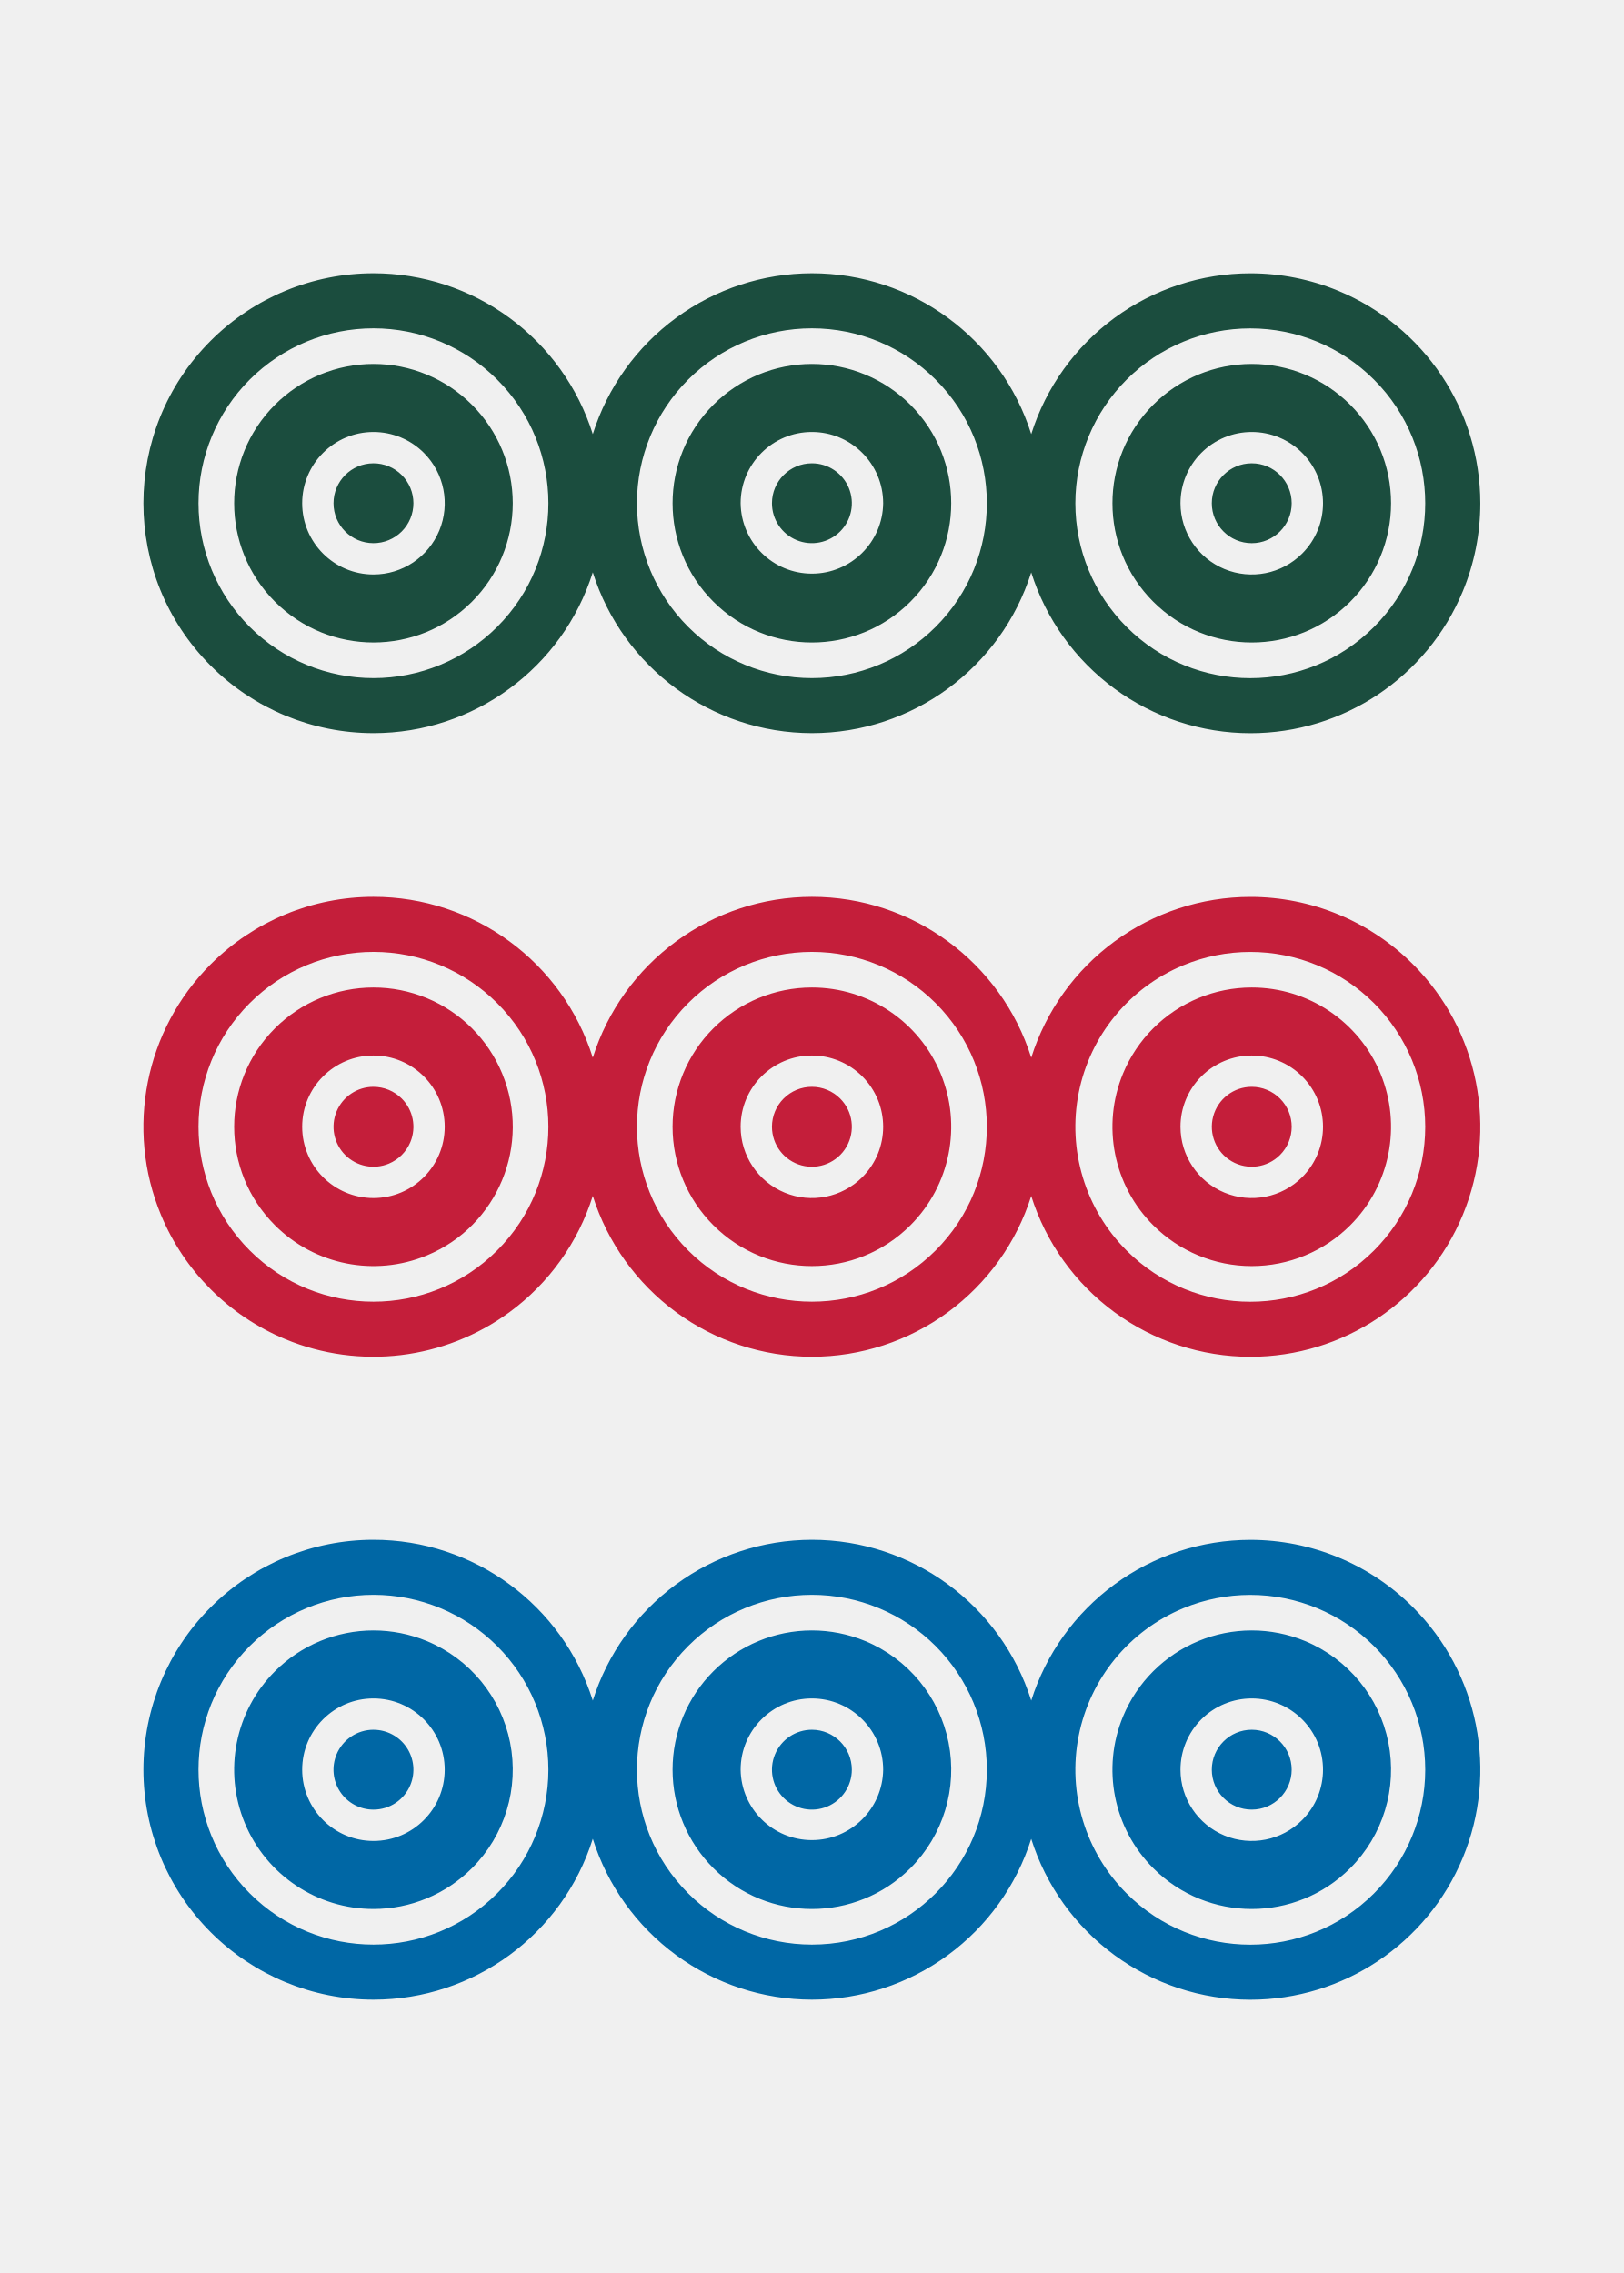
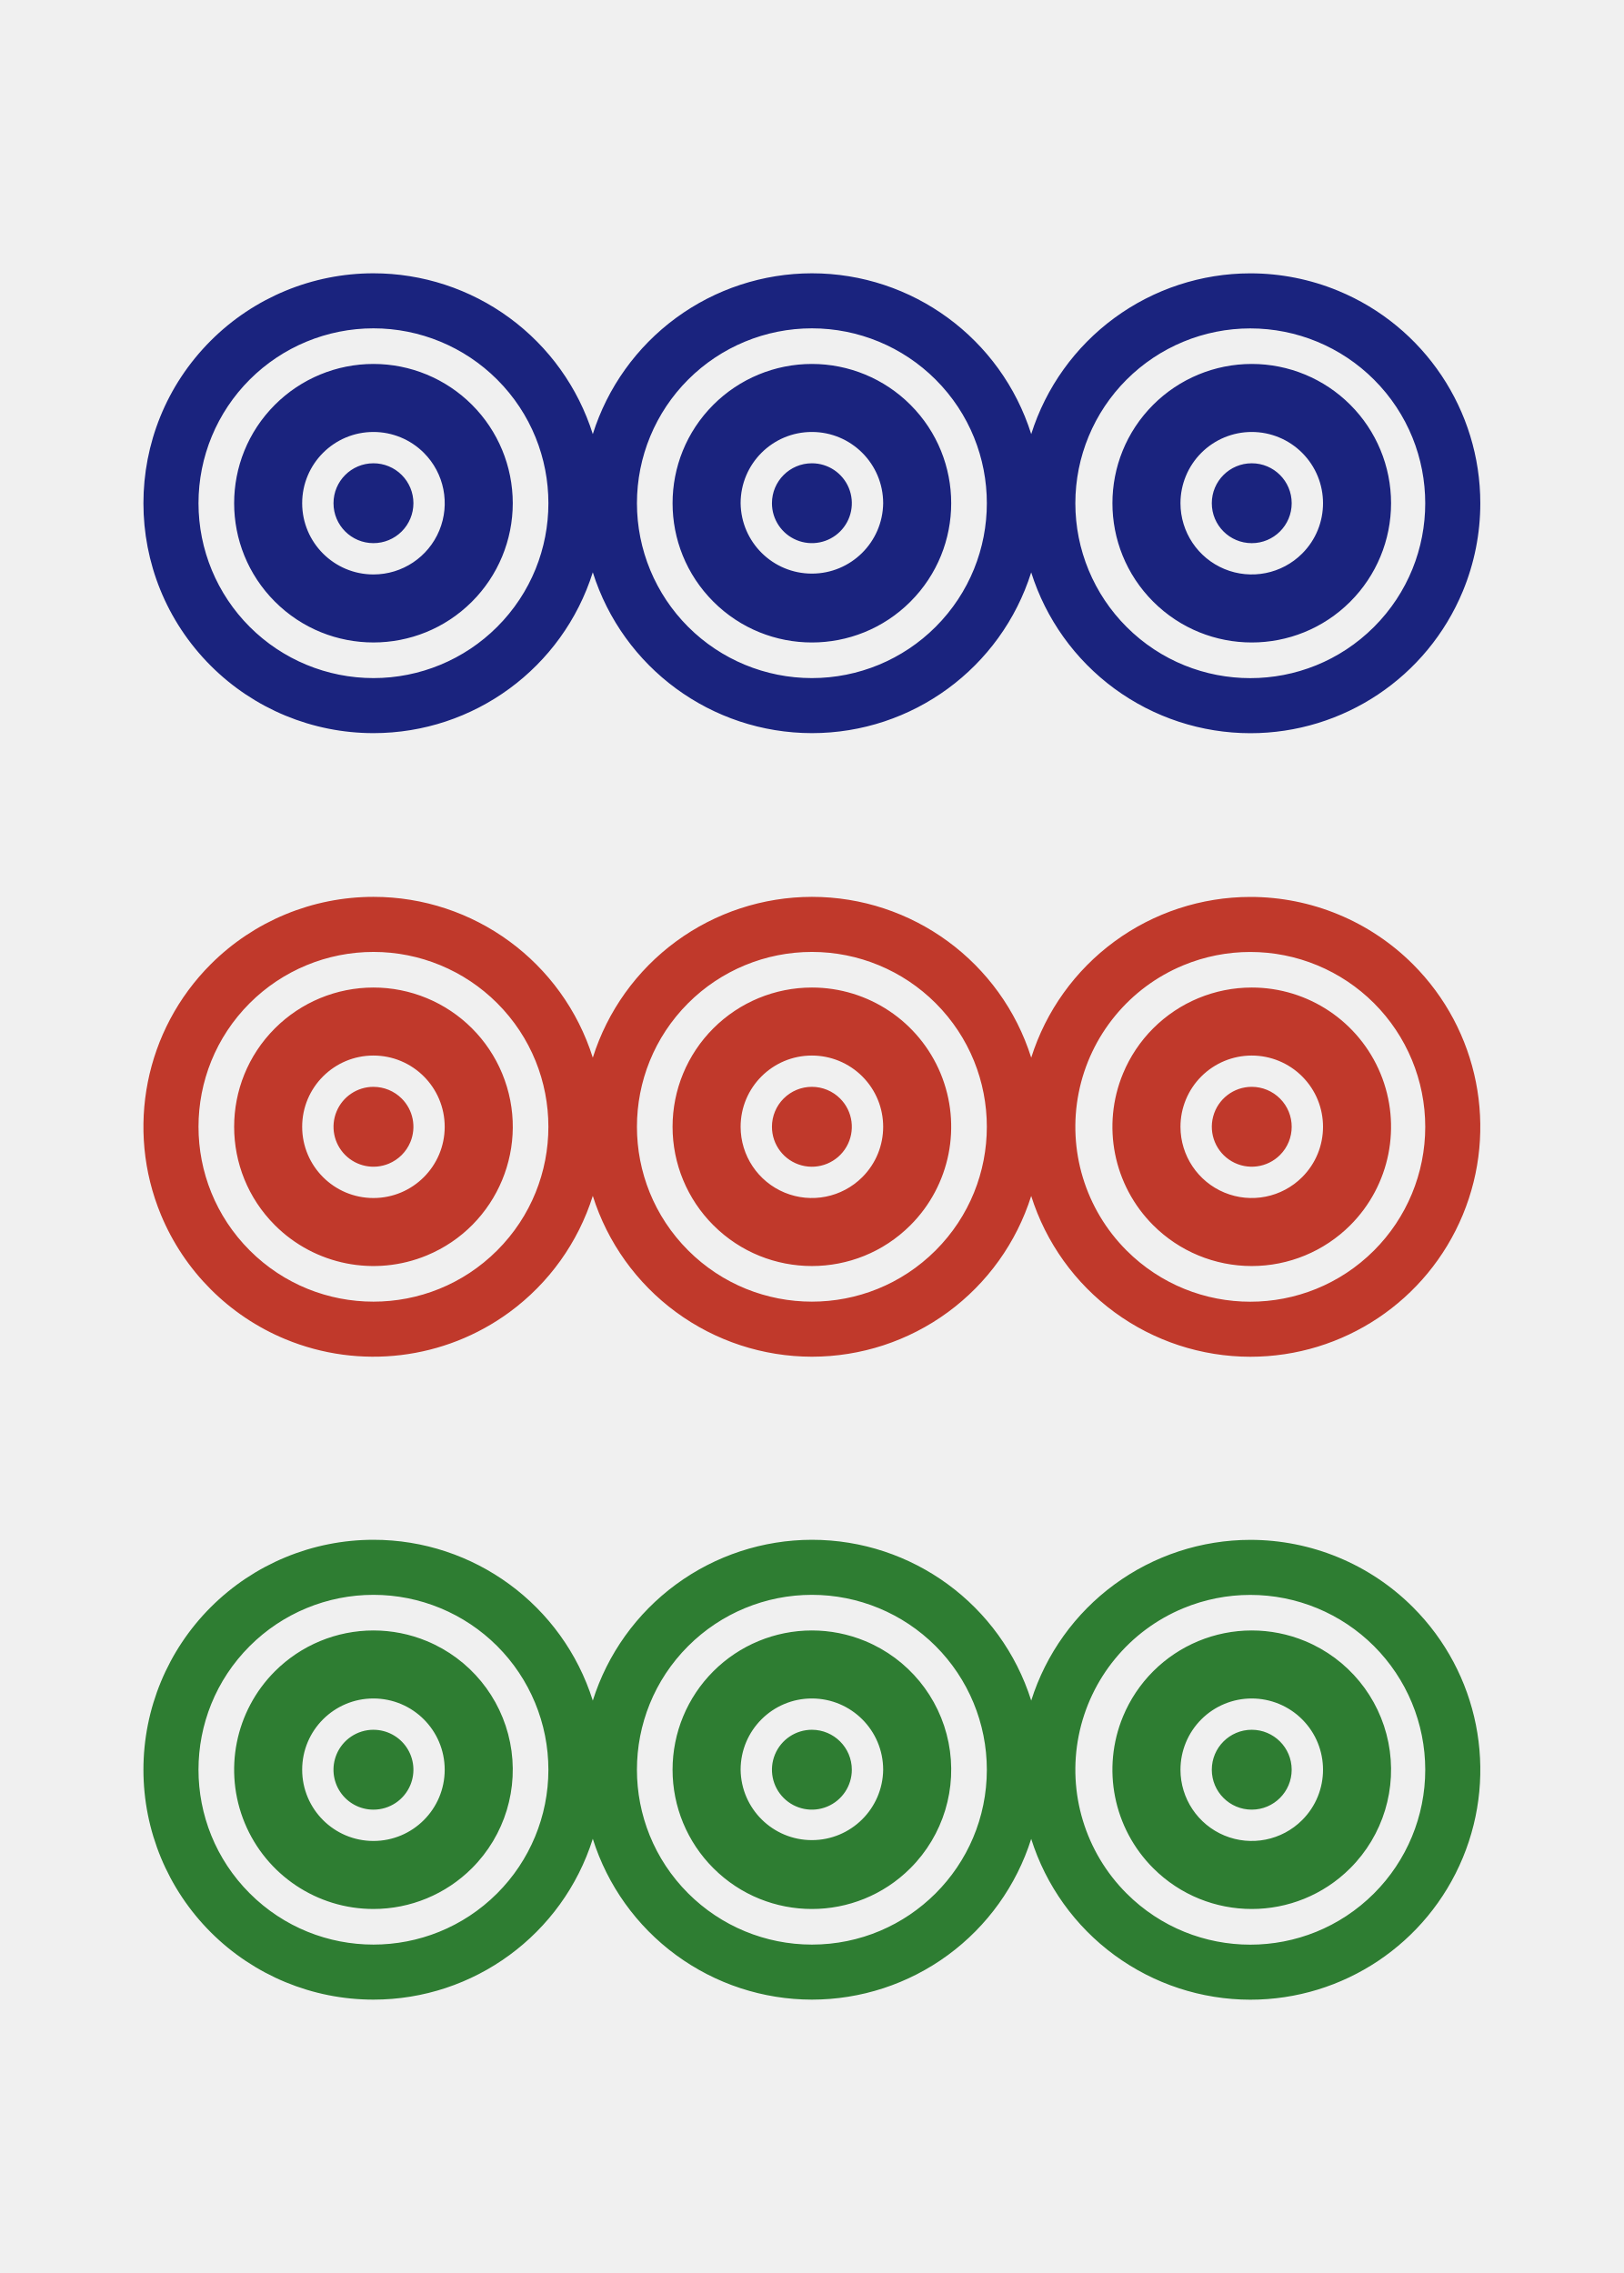
<svg xmlns="http://www.w3.org/2000/svg" width="300" height="420" fill="none">
  <g clip-path="url(#a)">
-     <path d="M68.998 165.719a42.515 42.515 0 0 0-30.052 12.444 42.482 42.482 0 0 0-9.212 46.3 42.483 42.483 0 0 0 23 22.993 42.498 42.498 0 0 0 41.393-4.994 42.485 42.485 0 0 0 15.398-21.49 42.476 42.476 0 0 0 15.378 21.476 42.506 42.506 0 0 0 25.101 8.243 42.515 42.515 0 0 0 25.121-8.224 42.487 42.487 0 0 0 15.398-21.478 42.473 42.473 0 0 0 15.38 21.471 42.507 42.507 0 0 0 25.099 8.239 42.497 42.497 0 0 0 39.264-26.227 42.477 42.477 0 0 0-9.213-46.298 42.506 42.506 0 0 0-30.051-12.442 42.508 42.508 0 0 0-25.095 8.236 42.485 42.485 0 0 0-15.38 21.465A42.49 42.49 0 0 0 150 165.719a42.513 42.513 0 0 0-25.098 8.241 42.476 42.476 0 0 0-15.377 21.473 42.492 42.492 0 0 0-40.527-29.714zm0 10.175a32.33 32.33 0 0 1 22.856 9.463 32.306 32.306 0 0 1 0 45.695 32.327 32.327 0 0 1-45.712 0 32.304 32.304 0 0 1 0-45.695 32.331 32.331 0 0 1 22.856-9.463zm81.006 0a32.329 32.329 0 0 1 22.856 9.463 32.304 32.304 0 0 1 0 45.695 32.33 32.33 0 0 1-45.712 0 32.303 32.303 0 0 1 0-45.695 32.332 32.332 0 0 1 22.856-9.463zm80.998.008a32.338 32.338 0 0 1 22.858 9.465 32.325 32.325 0 0 1 9.466 22.851 32.305 32.305 0 0 1-9.468 22.847 32.33 32.33 0 0 1-45.712 0 32.309 32.309 0 0 1 10.486-52.703 32.333 32.333 0 0 1 12.37-2.46zm-162.004 6.572a25.743 25.743 0 0 0-18.2 7.538 25.725 25.725 0 0 0 0 36.386 25.747 25.747 0 0 0 28.05 5.579 25.731 25.731 0 0 0 13.931-33.619 25.727 25.727 0 0 0-13.93-13.926 25.75 25.75 0 0 0-9.851-1.958zm81.006 0a25.749 25.749 0 0 0-18.201 7.536 25.717 25.717 0 0 0 0 36.389 25.75 25.75 0 0 0 36.403 0 25.735 25.735 0 0 0 5.58-28.041 25.737 25.737 0 0 0-23.782-15.884zm81.267 0a25.754 25.754 0 0 0-18.202 7.536 25.718 25.718 0 0 0-5.579 8.348 25.717 25.717 0 0 0 5.579 28.041 25.738 25.738 0 0 0 18.202 7.537 25.755 25.755 0 0 0 18.202-7.537 25.735 25.735 0 0 0 5.58-28.041 25.737 25.737 0 0 0-23.782-15.884zM68.998 195.041a13.163 13.163 0 1 1 0 26.328 13.17 13.17 0 0 1-13.17-13.164 13.162 13.162 0 0 1 13.17-13.164zm81.006 0c3.493 0 6.843 1.387 9.312 3.855a13.16 13.16 0 0 1 0 18.617 13.17 13.17 0 0 1-22.481-9.308 13.165 13.165 0 0 1 13.169-13.164zm81.267 0c3.493 0 6.842 1.387 9.312 3.855a13.16 13.16 0 0 1 0 18.617 13.17 13.17 0 0 1-22.481-9.308 13.16 13.16 0 0 1 3.857-9.309 13.174 13.174 0 0 1 9.312-3.855zm-162.273 5.782a7.38 7.38 0 1 0 2.825 14.199 7.392 7.392 0 0 0 3.997-3.993 7.374 7.374 0 0 0-1.6-8.041 7.384 7.384 0 0 0-5.218-2.161l-.004-.004zm81.006 0a7.376 7.376 0 0 0-5.218 2.161 7.367 7.367 0 0 0-2.162 5.216 7.38 7.38 0 1 0 12.599-5.212 7.388 7.388 0 0 0-5.219-2.165zm81.267 0a7.379 7.379 0 1 0 5.219 12.598 7.374 7.374 0 0 0 0-10.433 7.39 7.39 0 0 0-5.219-2.165z" fill="#C41E3A" />
-     <path d="M68.998 284.52a42.515 42.515 0 0 0-30.052 12.444A42.482 42.482 0 0 0 26.5 327.006a42.475 42.475 0 0 0 12.447 30.039 42.51 42.51 0 0 0 30.05 12.442 42.492 42.492 0 0 0 40.527-29.714 42.473 42.473 0 0 0 15.38 21.474 42.502 42.502 0 0 0 25.1 8.24 42.508 42.508 0 0 0 25.121-8.224 42.488 42.488 0 0 0 15.398-21.477 42.483 42.483 0 0 0 15.379 21.474 42.51 42.51 0 0 0 25.1 8.24 42.497 42.497 0 0 0 39.264-26.228 42.46 42.46 0 0 0-9.213-46.297 42.498 42.498 0 0 0-30.051-12.442 42.513 42.513 0 0 0-25.094 8.234 42.482 42.482 0 0 0-15.381 21.463A42.502 42.502 0 0 0 150 284.52a42.513 42.513 0 0 0-25.098 8.241 42.476 42.476 0 0 0-15.377 21.473 42.492 42.492 0 0 0-40.527-29.714zm0 10.17a32.334 32.334 0 0 1 22.857 9.465 32.32 32.32 0 0 1 9.466 22.851 32.3 32.3 0 0 1-9.467 22.847 32.333 32.333 0 0 1-45.712 0 32.306 32.306 0 0 1-.002-45.698 32.337 32.337 0 0 1 22.858-9.465zm81.006 0a32.338 32.338 0 0 1 22.858 9.465 32.325 32.325 0 0 1 9.466 22.851 32.313 32.313 0 0 1-32.324 32.311 32.333 32.333 0 0 1-22.856-9.464 32.304 32.304 0 0 1-.001-45.698 32.329 32.329 0 0 1 22.857-9.465zm80.998.013a32.338 32.338 0 0 1 22.858 9.465 32.325 32.325 0 0 1 9.466 22.85c0 8.57-3.406 16.788-9.468 22.848a32.33 32.33 0 0 1-45.712 0 32.31 32.31 0 0 1 10.486-52.703 32.333 32.333 0 0 1 12.37-2.46zm-162.004 6.571a25.751 25.751 0 0 0-18.2 7.538 25.729 25.729 0 0 0 18.2 43.925 25.744 25.744 0 0 0 18.201-7.537 25.725 25.725 0 0 0-8.35-41.967 25.751 25.751 0 0 0-9.851-1.959zm81.006 0a25.75 25.75 0 0 0-18.201 7.537 25.717 25.717 0 0 0 0 36.389 25.742 25.742 0 0 0 36.403 0 25.725 25.725 0 0 0-8.351-41.967 25.751 25.751 0 0 0-9.851-1.959zm81.267 0a25.755 25.755 0 0 0-18.202 7.537 25.718 25.718 0 0 0-5.579 8.348 25.717 25.717 0 0 0 5.579 28.041 25.746 25.746 0 0 0 36.404 0 25.725 25.725 0 0 0-8.351-41.967 25.755 25.755 0 0 0-9.851-1.959zM68.998 313.842a13.163 13.163 0 1 1 0 26.328 13.17 13.17 0 0 1-13.17-13.164 13.162 13.162 0 0 1 13.17-13.164zm81.006 0a13.168 13.168 0 0 1 13.169 13.164 13.17 13.17 0 0 1-26.338 0 13.165 13.165 0 0 1 13.169-13.164zm81.267 0a13.17 13.17 0 0 1 9.312 3.855 13.16 13.16 0 0 1 0 18.617 13.17 13.17 0 0 1-22.481-9.308 13.16 13.16 0 0 1 3.857-9.309 13.17 13.17 0 0 1 9.312-3.855zm-162.273 5.782a7.383 7.383 0 0 0-6.82 4.557 7.375 7.375 0 0 0 6.82 10.202 7.382 7.382 0 0 0 6.822-4.553 7.378 7.378 0 0 0-6.818-10.202l-.004-.004zm81.006 0a7.385 7.385 0 0 0-6.819 4.557 7.38 7.38 0 1 0 14.199 2.825 7.388 7.388 0 0 0-7.38-7.382zm81.267 0a7.381 7.381 0 0 0-7.38 7.382 7.379 7.379 0 1 0 7.38-7.382z" fill="#0067A5" />
-     <path d="M68.998 50.5a42.506 42.506 0 0 0-30.05 12.443 42.473 42.473 0 0 0-.002 60.08 42.515 42.515 0 0 0 30.052 12.444 42.5 42.5 0 0 0 40.527-29.718 42.498 42.498 0 0 0 40.479 29.718 42.49 42.49 0 0 0 40.519-29.701 42.479 42.479 0 0 0 15.379 21.474 42.502 42.502 0 0 0 25.1 8.24 42.497 42.497 0 0 0 39.264-26.227 42.453 42.453 0 0 0 3.234-16.259 42.478 42.478 0 0 0-26.233-39.252 42.519 42.519 0 0 0-16.265-3.234 42.509 42.509 0 0 0-25.095 8.237 42.484 42.484 0 0 0-15.38 21.465A42.504 42.504 0 0 0 150 50.5a42.51 42.51 0 0 0-25.098 8.242 42.475 42.475 0 0 0-15.377 21.472 42.488 42.488 0 0 0-15.399-21.487A42.508 42.508 0 0 0 68.998 50.5zm0 10.17a32.33 32.33 0 0 1 22.856 9.464 32.305 32.305 0 0 1 .001 45.698 32.32 32.32 0 0 1-22.857 9.465 32.336 32.336 0 0 1-22.858-9.465 32.32 32.32 0 0 1-9.466-22.85c0-8.57 3.406-16.788 9.468-22.848a32.33 32.33 0 0 1 22.856-9.464zm81.006 0a32.328 32.328 0 0 1 22.856 9.464 32.305 32.305 0 0 1 .002 45.698 32.324 32.324 0 0 1-22.858 9.465 32.333 32.333 0 0 1-22.857-9.465 32.311 32.311 0 0 1-9.466-22.85c0-8.57 3.405-16.788 9.467-22.848a32.331 32.331 0 0 1 22.856-9.464zm80.998.013a32.328 32.328 0 0 1 22.856 9.464 32.305 32.305 0 0 1 0 45.695 32.332 32.332 0 0 1-45.712 0 32.309 32.309 0 0 1-9.467-22.848c0-8.57 3.406-16.787 9.467-22.847a32.331 32.331 0 0 1 22.856-9.464zM68.998 67.25a25.746 25.746 0 0 0-18.2 7.538 25.726 25.726 0 0 0 0 36.387 25.744 25.744 0 0 0 36.4.001 25.725 25.725 0 0 0 7.54-18.194 25.727 25.727 0 0 0-7.54-18.192 25.75 25.75 0 0 0-18.2-7.54zm81.006 0a25.744 25.744 0 0 0-18.201 7.537 25.724 25.724 0 0 0 0 36.389 25.742 25.742 0 0 0 36.403 0 25.723 25.723 0 0 0-.002-36.386 25.75 25.75 0 0 0-18.2-7.54zm81.267 0a25.748 25.748 0 0 0-18.202 7.537 25.727 25.727 0 0 0 0 36.389 25.746 25.746 0 0 0 36.404 0 25.726 25.726 0 0 0 7.539-18.194 25.727 25.727 0 0 0-7.541-18.192 25.75 25.75 0 0 0-18.2-7.54zM68.998 79.817c3.492 0 6.842 1.387 9.312 3.856a13.162 13.162 0 0 1-9.312 22.473 13.17 13.17 0 0 1-13.17-13.164 13.171 13.171 0 0 1 13.17-13.164zm81.006 0a13.17 13.17 0 0 1 13.169 13.165 13.17 13.17 0 0 1-26.338 0 13.164 13.164 0 0 1 13.169-13.165zm81.267 0c3.493 0 6.842 1.387 9.312 3.856a13.16 13.16 0 0 1 0 18.617 13.17 13.17 0 0 1-22.481-9.308 13.16 13.16 0 0 1 3.857-9.309 13.171 13.171 0 0 1 9.312-3.856zM68.998 85.605a7.382 7.382 0 0 0-7.38 7.378 7.376 7.376 0 0 0 7.38 7.377 7.375 7.375 0 0 0 5.221-2.16 7.379 7.379 0 0 0 2.163-5.217 7.376 7.376 0 0 0-7.384-7.378zm81.006 0a7.381 7.381 0 0 0-7.38 7.378 7.373 7.373 0 0 0 4.556 6.815 7.383 7.383 0 0 0 8.043-1.599 7.376 7.376 0 0 0-5.219-12.594zm81.267 0a7.38 7.38 0 0 0-7.38 7.378 7.38 7.38 0 0 0 14.76 0 7.376 7.376 0 0 0-7.38-7.378z" fill="#1B4D3E" />
+     <path d="M68.998 165.719a42.515 42.515 0 0 0-30.052 12.444 42.482 42.482 0 0 0-9.212 46.3 42.483 42.483 0 0 0 23 22.993 42.498 42.498 0 0 0 41.393-4.994 42.485 42.485 0 0 0 15.398-21.49 42.476 42.476 0 0 0 15.378 21.476 42.506 42.506 0 0 0 25.101 8.243 42.515 42.515 0 0 0 25.121-8.224 42.487 42.487 0 0 0 15.398-21.478 42.473 42.473 0 0 0 15.38 21.471 42.507 42.507 0 0 0 25.099 8.239 42.497 42.497 0 0 0 39.264-26.227 42.477 42.477 0 0 0-9.213-46.298 42.506 42.506 0 0 0-30.051-12.442 42.508 42.508 0 0 0-25.095 8.236 42.485 42.485 0 0 0-15.38 21.465A42.49 42.49 0 0 0 150 165.719a42.513 42.513 0 0 0-25.098 8.241 42.476 42.476 0 0 0-15.377 21.473 42.492 42.492 0 0 0-40.527-29.714zm0 10.175a32.33 32.33 0 0 1 22.856 9.463 32.306 32.306 0 0 1 0 45.695 32.327 32.327 0 0 1-45.712 0 32.304 32.304 0 0 1 0-45.695 32.331 32.331 0 0 1 22.856-9.463zm81.006 0a32.329 32.329 0 0 1 22.856 9.463 32.304 32.304 0 0 1 0 45.695 32.33 32.33 0 0 1-45.712 0 32.303 32.303 0 0 1 0-45.695 32.332 32.332 0 0 1 22.856-9.463zm80.998.008a32.338 32.338 0 0 1 22.858 9.465 32.325 32.325 0 0 1 9.466 22.851 32.305 32.305 0 0 1-9.468 22.847 32.33 32.33 0 0 1-45.712 0 32.309 32.309 0 0 1 10.486-52.703 32.333 32.333 0 0 1 12.37-2.46zm-162.004 6.572a25.743 25.743 0 0 0-18.2 7.538 25.725 25.725 0 0 0 0 36.386 25.747 25.747 0 0 0 28.05 5.579 25.731 25.731 0 0 0 13.931-33.619 25.727 25.727 0 0 0-13.93-13.926 25.75 25.75 0 0 0-9.851-1.958zm81.006 0a25.749 25.749 0 0 0-18.201 7.536 25.717 25.717 0 0 0 0 36.389 25.75 25.75 0 0 0 36.403 0 25.735 25.735 0 0 0 5.58-28.041 25.737 25.737 0 0 0-23.782-15.884zm81.267 0a25.754 25.754 0 0 0-18.202 7.536 25.718 25.718 0 0 0-5.579 8.348 25.717 25.717 0 0 0 5.579 28.041 25.738 25.738 0 0 0 18.202 7.537 25.755 25.755 0 0 0 18.202-7.537 25.735 25.735 0 0 0 5.58-28.041 25.737 25.737 0 0 0-23.782-15.884zM68.998 195.041a13.163 13.163 0 1 1 0 26.328 13.17 13.17 0 0 1-13.17-13.164 13.162 13.162 0 0 1 13.17-13.164zm81.006 0c3.493 0 6.843 1.387 9.312 3.855a13.16 13.16 0 0 1 0 18.617 13.17 13.17 0 0 1-22.481-9.308 13.165 13.165 0 0 1 13.169-13.164zm81.267 0c3.493 0 6.842 1.387 9.312 3.855a13.16 13.16 0 0 1 0 18.617 13.17 13.17 0 0 1-22.481-9.308 13.16 13.16 0 0 1 3.857-9.309 13.174 13.174 0 0 1 9.312-3.855zm-162.273 5.782a7.38 7.38 0 1 0 2.825 14.199 7.392 7.392 0 0 0 3.997-3.993 7.374 7.374 0 0 0-1.6-8.041 7.384 7.384 0 0 0-5.218-2.161l-.004-.004zm81.006 0a7.376 7.376 0 0 0-5.218 2.161 7.367 7.367 0 0 0-2.162 5.216 7.38 7.38 0 1 0 12.599-5.212 7.388 7.388 0 0 0-5.219-2.165zm81.267 0a7.379 7.379 0 1 0 5.219 12.598 7.374 7.374 0 0 0 0-10.433 7.39 7.39 0 0 0-5.219-2.165z" fill="#C0392B" />
+     <path d="M68.998 284.52a42.515 42.515 0 0 0-30.052 12.444A42.482 42.482 0 0 0 26.5 327.006a42.475 42.475 0 0 0 12.447 30.039 42.51 42.51 0 0 0 30.05 12.442 42.492 42.492 0 0 0 40.527-29.714 42.473 42.473 0 0 0 15.38 21.474 42.502 42.502 0 0 0 25.1 8.24 42.508 42.508 0 0 0 25.121-8.224 42.488 42.488 0 0 0 15.398-21.477 42.483 42.483 0 0 0 15.379 21.474 42.51 42.51 0 0 0 25.1 8.24 42.497 42.497 0 0 0 39.264-26.228 42.46 42.46 0 0 0-9.213-46.297 42.498 42.498 0 0 0-30.051-12.442 42.513 42.513 0 0 0-25.094 8.234 42.482 42.482 0 0 0-15.381 21.463A42.502 42.502 0 0 0 150 284.52a42.513 42.513 0 0 0-25.098 8.241 42.476 42.476 0 0 0-15.377 21.473 42.492 42.492 0 0 0-40.527-29.714zm0 10.17a32.334 32.334 0 0 1 22.857 9.465 32.32 32.32 0 0 1 9.466 22.851 32.3 32.3 0 0 1-9.467 22.847 32.333 32.333 0 0 1-45.712 0 32.306 32.306 0 0 1-.002-45.698 32.337 32.337 0 0 1 22.858-9.465zm81.006 0a32.338 32.338 0 0 1 22.858 9.465 32.325 32.325 0 0 1 9.466 22.851 32.313 32.313 0 0 1-32.324 32.311 32.333 32.333 0 0 1-22.856-9.464 32.304 32.304 0 0 1-.001-45.698 32.329 32.329 0 0 1 22.857-9.465zm80.998.013a32.338 32.338 0 0 1 22.858 9.465 32.325 32.325 0 0 1 9.466 22.85c0 8.57-3.406 16.788-9.468 22.848a32.33 32.33 0 0 1-45.712 0 32.31 32.31 0 0 1 10.486-52.703 32.333 32.333 0 0 1 12.37-2.46zm-162.004 6.571a25.751 25.751 0 0 0-18.2 7.538 25.729 25.729 0 0 0 18.2 43.925 25.744 25.744 0 0 0 18.201-7.537 25.725 25.725 0 0 0-8.35-41.967 25.751 25.751 0 0 0-9.851-1.959zm81.006 0a25.75 25.75 0 0 0-18.201 7.537 25.717 25.717 0 0 0 0 36.389 25.742 25.742 0 0 0 36.403 0 25.725 25.725 0 0 0-8.351-41.967 25.751 25.751 0 0 0-9.851-1.959zm81.267 0a25.755 25.755 0 0 0-18.202 7.537 25.718 25.718 0 0 0-5.579 8.348 25.717 25.717 0 0 0 5.579 28.041 25.746 25.746 0 0 0 36.404 0 25.725 25.725 0 0 0-8.351-41.967 25.755 25.755 0 0 0-9.851-1.959zM68.998 313.842a13.163 13.163 0 1 1 0 26.328 13.17 13.17 0 0 1-13.17-13.164 13.162 13.162 0 0 1 13.17-13.164zm81.006 0a13.168 13.168 0 0 1 13.169 13.164 13.17 13.17 0 0 1-26.338 0 13.165 13.165 0 0 1 13.169-13.164zm81.267 0a13.17 13.17 0 0 1 9.312 3.855 13.16 13.16 0 0 1 0 18.617 13.17 13.17 0 0 1-22.481-9.308 13.16 13.16 0 0 1 3.857-9.309 13.17 13.17 0 0 1 9.312-3.855zm-162.273 5.782a7.383 7.383 0 0 0-6.82 4.557 7.375 7.375 0 0 0 6.82 10.202 7.382 7.382 0 0 0 6.822-4.553 7.378 7.378 0 0 0-6.818-10.202l-.004-.004zm81.006 0a7.385 7.385 0 0 0-6.819 4.557 7.38 7.38 0 1 0 14.199 2.825 7.388 7.388 0 0 0-7.38-7.382zm81.267 0a7.381 7.381 0 0 0-7.38 7.382 7.379 7.379 0 1 0 7.38-7.382z" fill="#2E7D32" />
+     <path d="M68.998 50.5a42.506 42.506 0 0 0-30.05 12.443 42.473 42.473 0 0 0-.002 60.08 42.515 42.515 0 0 0 30.052 12.444 42.5 42.5 0 0 0 40.527-29.718 42.498 42.498 0 0 0 40.479 29.718 42.49 42.49 0 0 0 40.519-29.701 42.479 42.479 0 0 0 15.379 21.474 42.502 42.502 0 0 0 25.1 8.24 42.497 42.497 0 0 0 39.264-26.227 42.453 42.453 0 0 0 3.234-16.259 42.478 42.478 0 0 0-26.233-39.252 42.519 42.519 0 0 0-16.265-3.234 42.509 42.509 0 0 0-25.095 8.237 42.484 42.484 0 0 0-15.38 21.465A42.504 42.504 0 0 0 150 50.5a42.51 42.51 0 0 0-25.098 8.242 42.475 42.475 0 0 0-15.377 21.472 42.488 42.488 0 0 0-15.399-21.487A42.508 42.508 0 0 0 68.998 50.5zm0 10.17a32.33 32.33 0 0 1 22.856 9.464 32.305 32.305 0 0 1 .001 45.698 32.32 32.32 0 0 1-22.857 9.465 32.336 32.336 0 0 1-22.858-9.465 32.32 32.32 0 0 1-9.466-22.85c0-8.57 3.406-16.788 9.468-22.848a32.33 32.33 0 0 1 22.856-9.464zm81.006 0a32.328 32.328 0 0 1 22.856 9.464 32.305 32.305 0 0 1 .002 45.698 32.324 32.324 0 0 1-22.858 9.465 32.333 32.333 0 0 1-22.857-9.465 32.311 32.311 0 0 1-9.466-22.85c0-8.57 3.405-16.788 9.467-22.848a32.331 32.331 0 0 1 22.856-9.464zm80.998.013a32.328 32.328 0 0 1 22.856 9.464 32.305 32.305 0 0 1 0 45.695 32.332 32.332 0 0 1-45.712 0 32.309 32.309 0 0 1-9.467-22.848c0-8.57 3.406-16.787 9.467-22.847a32.331 32.331 0 0 1 22.856-9.464zM68.998 67.25a25.746 25.746 0 0 0-18.2 7.538 25.726 25.726 0 0 0 0 36.387 25.744 25.744 0 0 0 36.4.001 25.725 25.725 0 0 0 7.54-18.194 25.727 25.727 0 0 0-7.54-18.192 25.75 25.75 0 0 0-18.2-7.54zm81.006 0a25.744 25.744 0 0 0-18.201 7.537 25.724 25.724 0 0 0 0 36.389 25.742 25.742 0 0 0 36.403 0 25.723 25.723 0 0 0-.002-36.386 25.75 25.75 0 0 0-18.2-7.54zm81.267 0a25.748 25.748 0 0 0-18.202 7.537 25.727 25.727 0 0 0 0 36.389 25.746 25.746 0 0 0 36.404 0 25.726 25.726 0 0 0 7.539-18.194 25.727 25.727 0 0 0-7.541-18.192 25.75 25.75 0 0 0-18.2-7.54zM68.998 79.817c3.492 0 6.842 1.387 9.312 3.856a13.162 13.162 0 0 1-9.312 22.473 13.17 13.17 0 0 1-13.17-13.164 13.171 13.171 0 0 1 13.17-13.164zm81.006 0a13.17 13.17 0 0 1 13.169 13.165 13.17 13.17 0 0 1-26.338 0 13.164 13.164 0 0 1 13.169-13.165zm81.267 0c3.493 0 6.842 1.387 9.312 3.856a13.16 13.16 0 0 1 0 18.617 13.17 13.17 0 0 1-22.481-9.308 13.16 13.16 0 0 1 3.857-9.309 13.171 13.171 0 0 1 9.312-3.856zM68.998 85.605a7.382 7.382 0 0 0-7.38 7.378 7.376 7.376 0 0 0 7.38 7.377 7.375 7.375 0 0 0 5.221-2.16 7.379 7.379 0 0 0 2.163-5.217 7.376 7.376 0 0 0-7.384-7.378zm81.006 0a7.381 7.381 0 0 0-7.38 7.378 7.373 7.373 0 0 0 4.556 6.815 7.383 7.383 0 0 0 8.043-1.599 7.376 7.376 0 0 0-5.219-12.594zm81.267 0a7.38 7.38 0 0 0-7.38 7.378 7.38 7.38 0 0 0 14.76 0 7.376 7.376 0 0 0-7.38-7.378z" fill="#1A237E" />
  </g>
  <defs>
    <clipPath id="a">
-       <path fill="#fff" transform="translate(26.5 50.5)" d="M0 0h247v319H0z" />
+       <path fill="#FAFAFA" transform="translate(26.5 50.5)" d="M0 0h247v319H0z" />
    </clipPath>
  </defs>
</svg>
